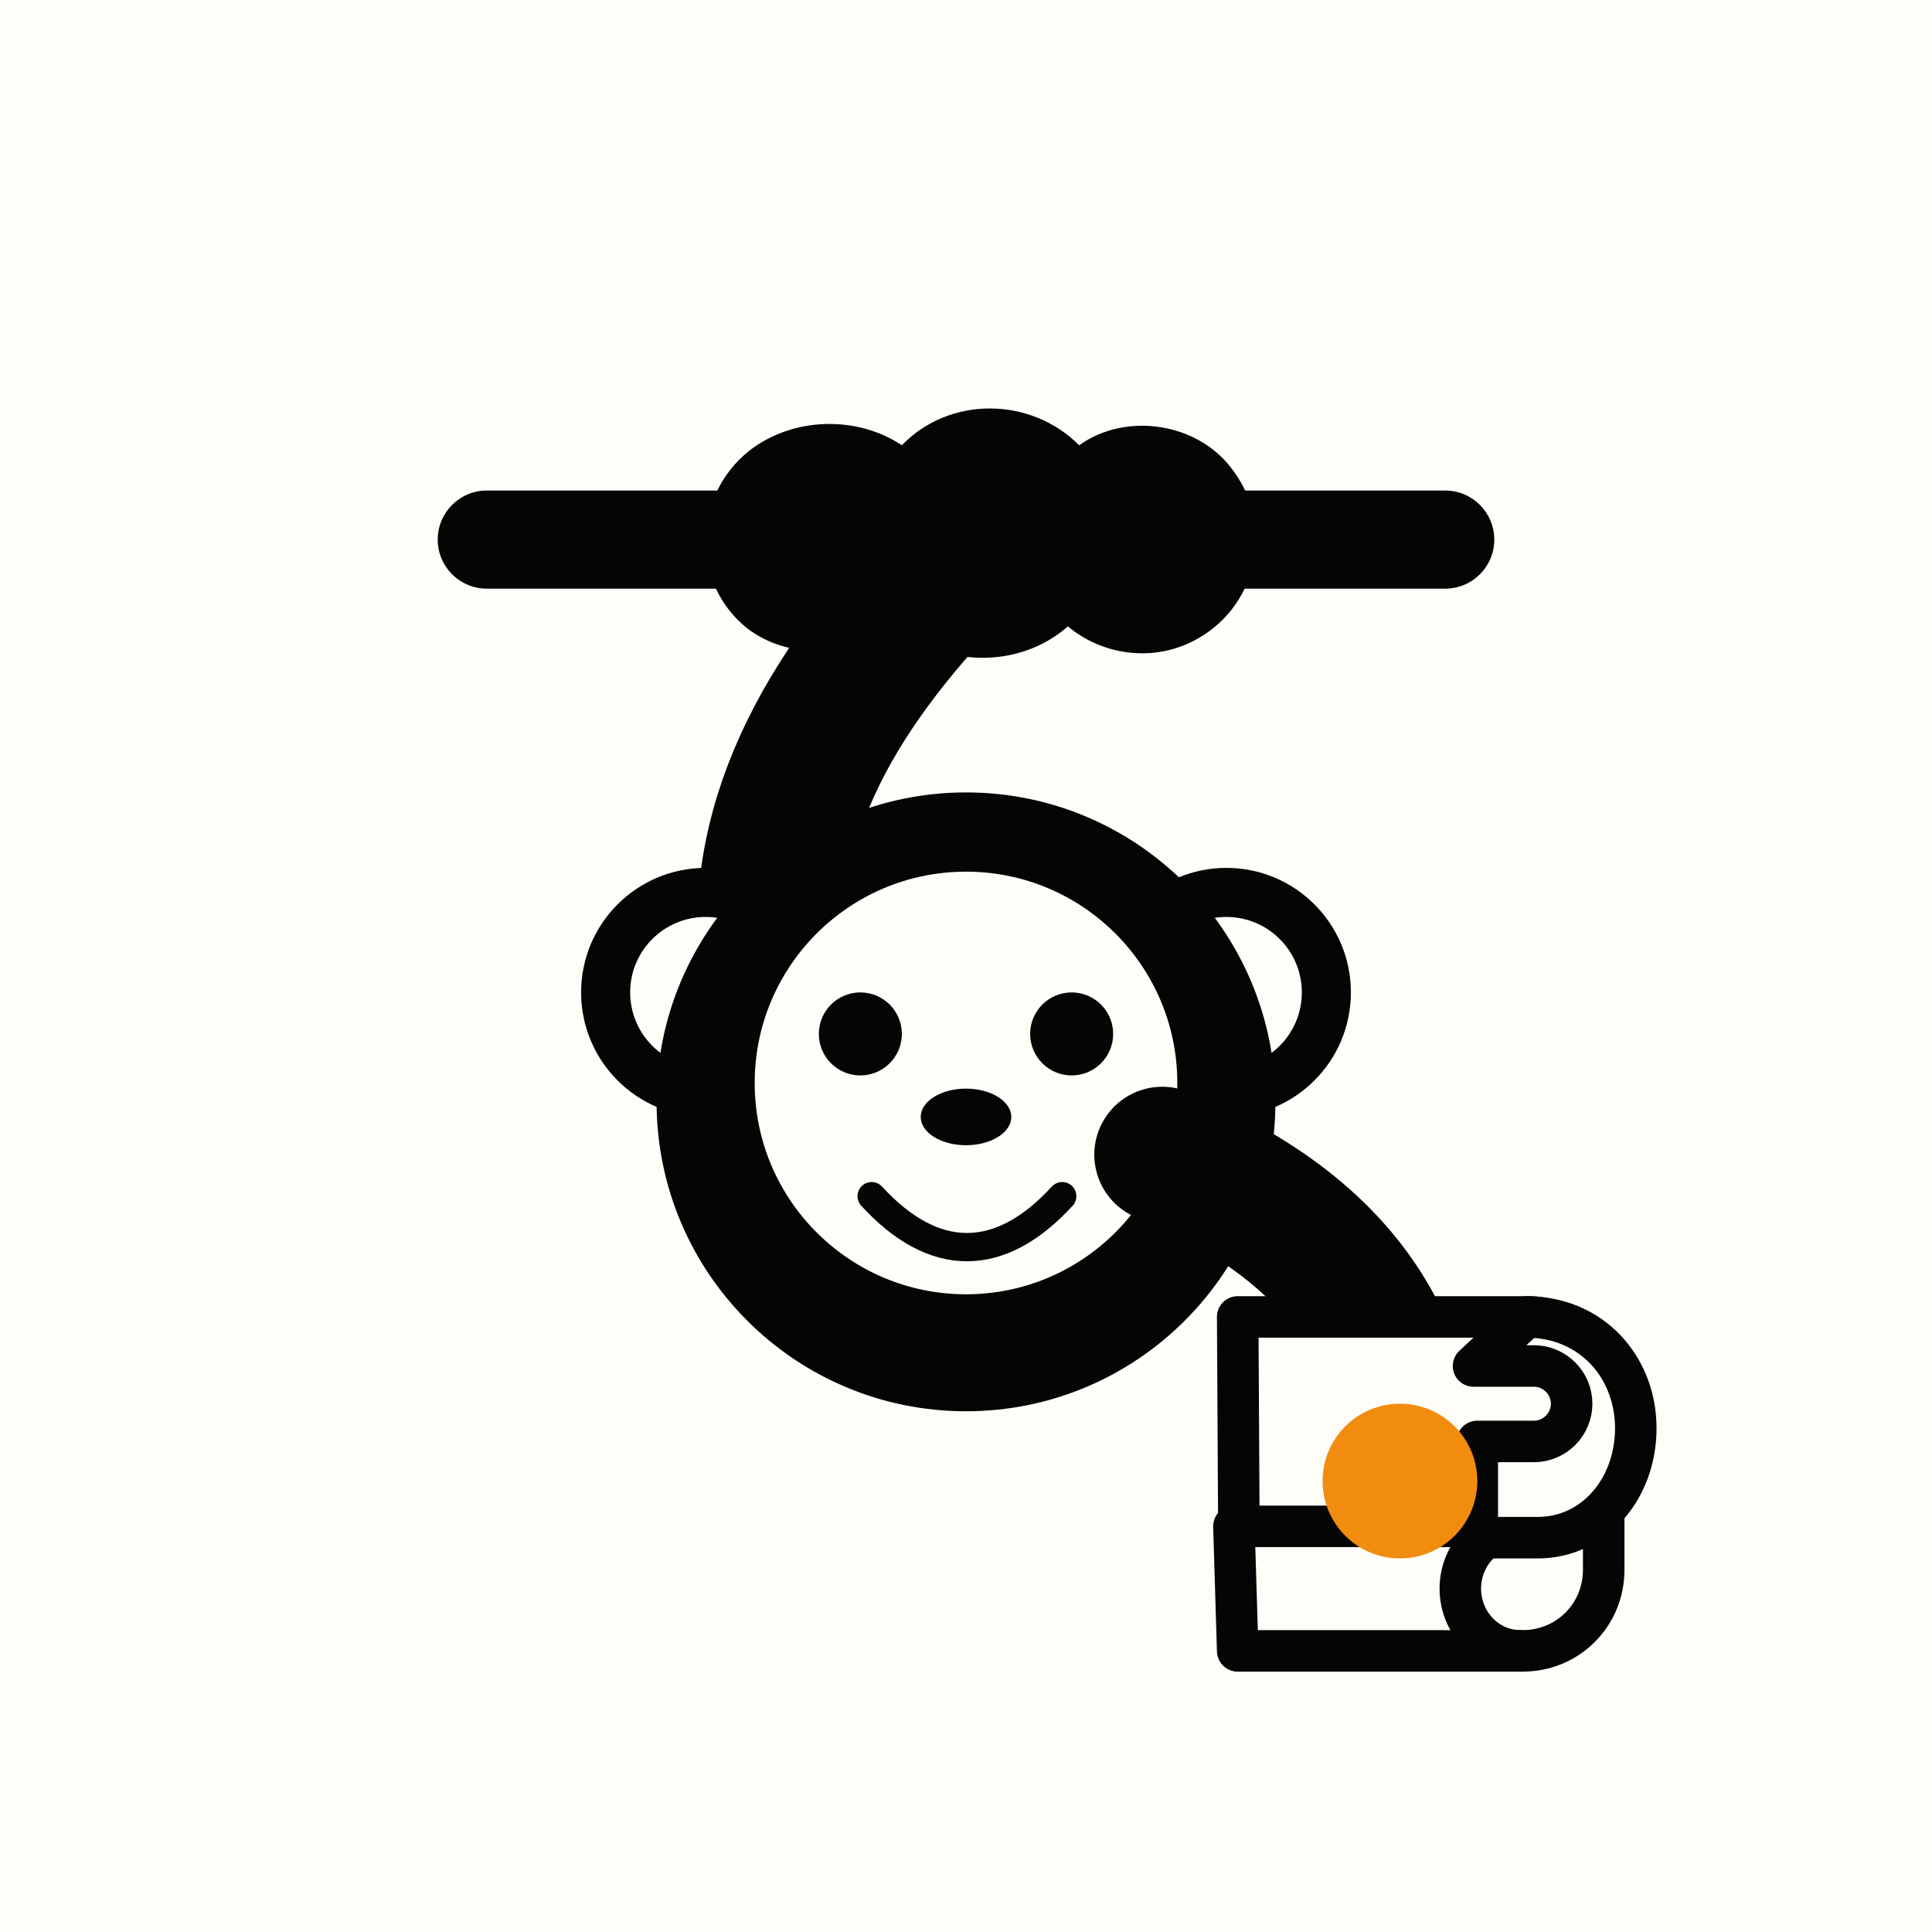
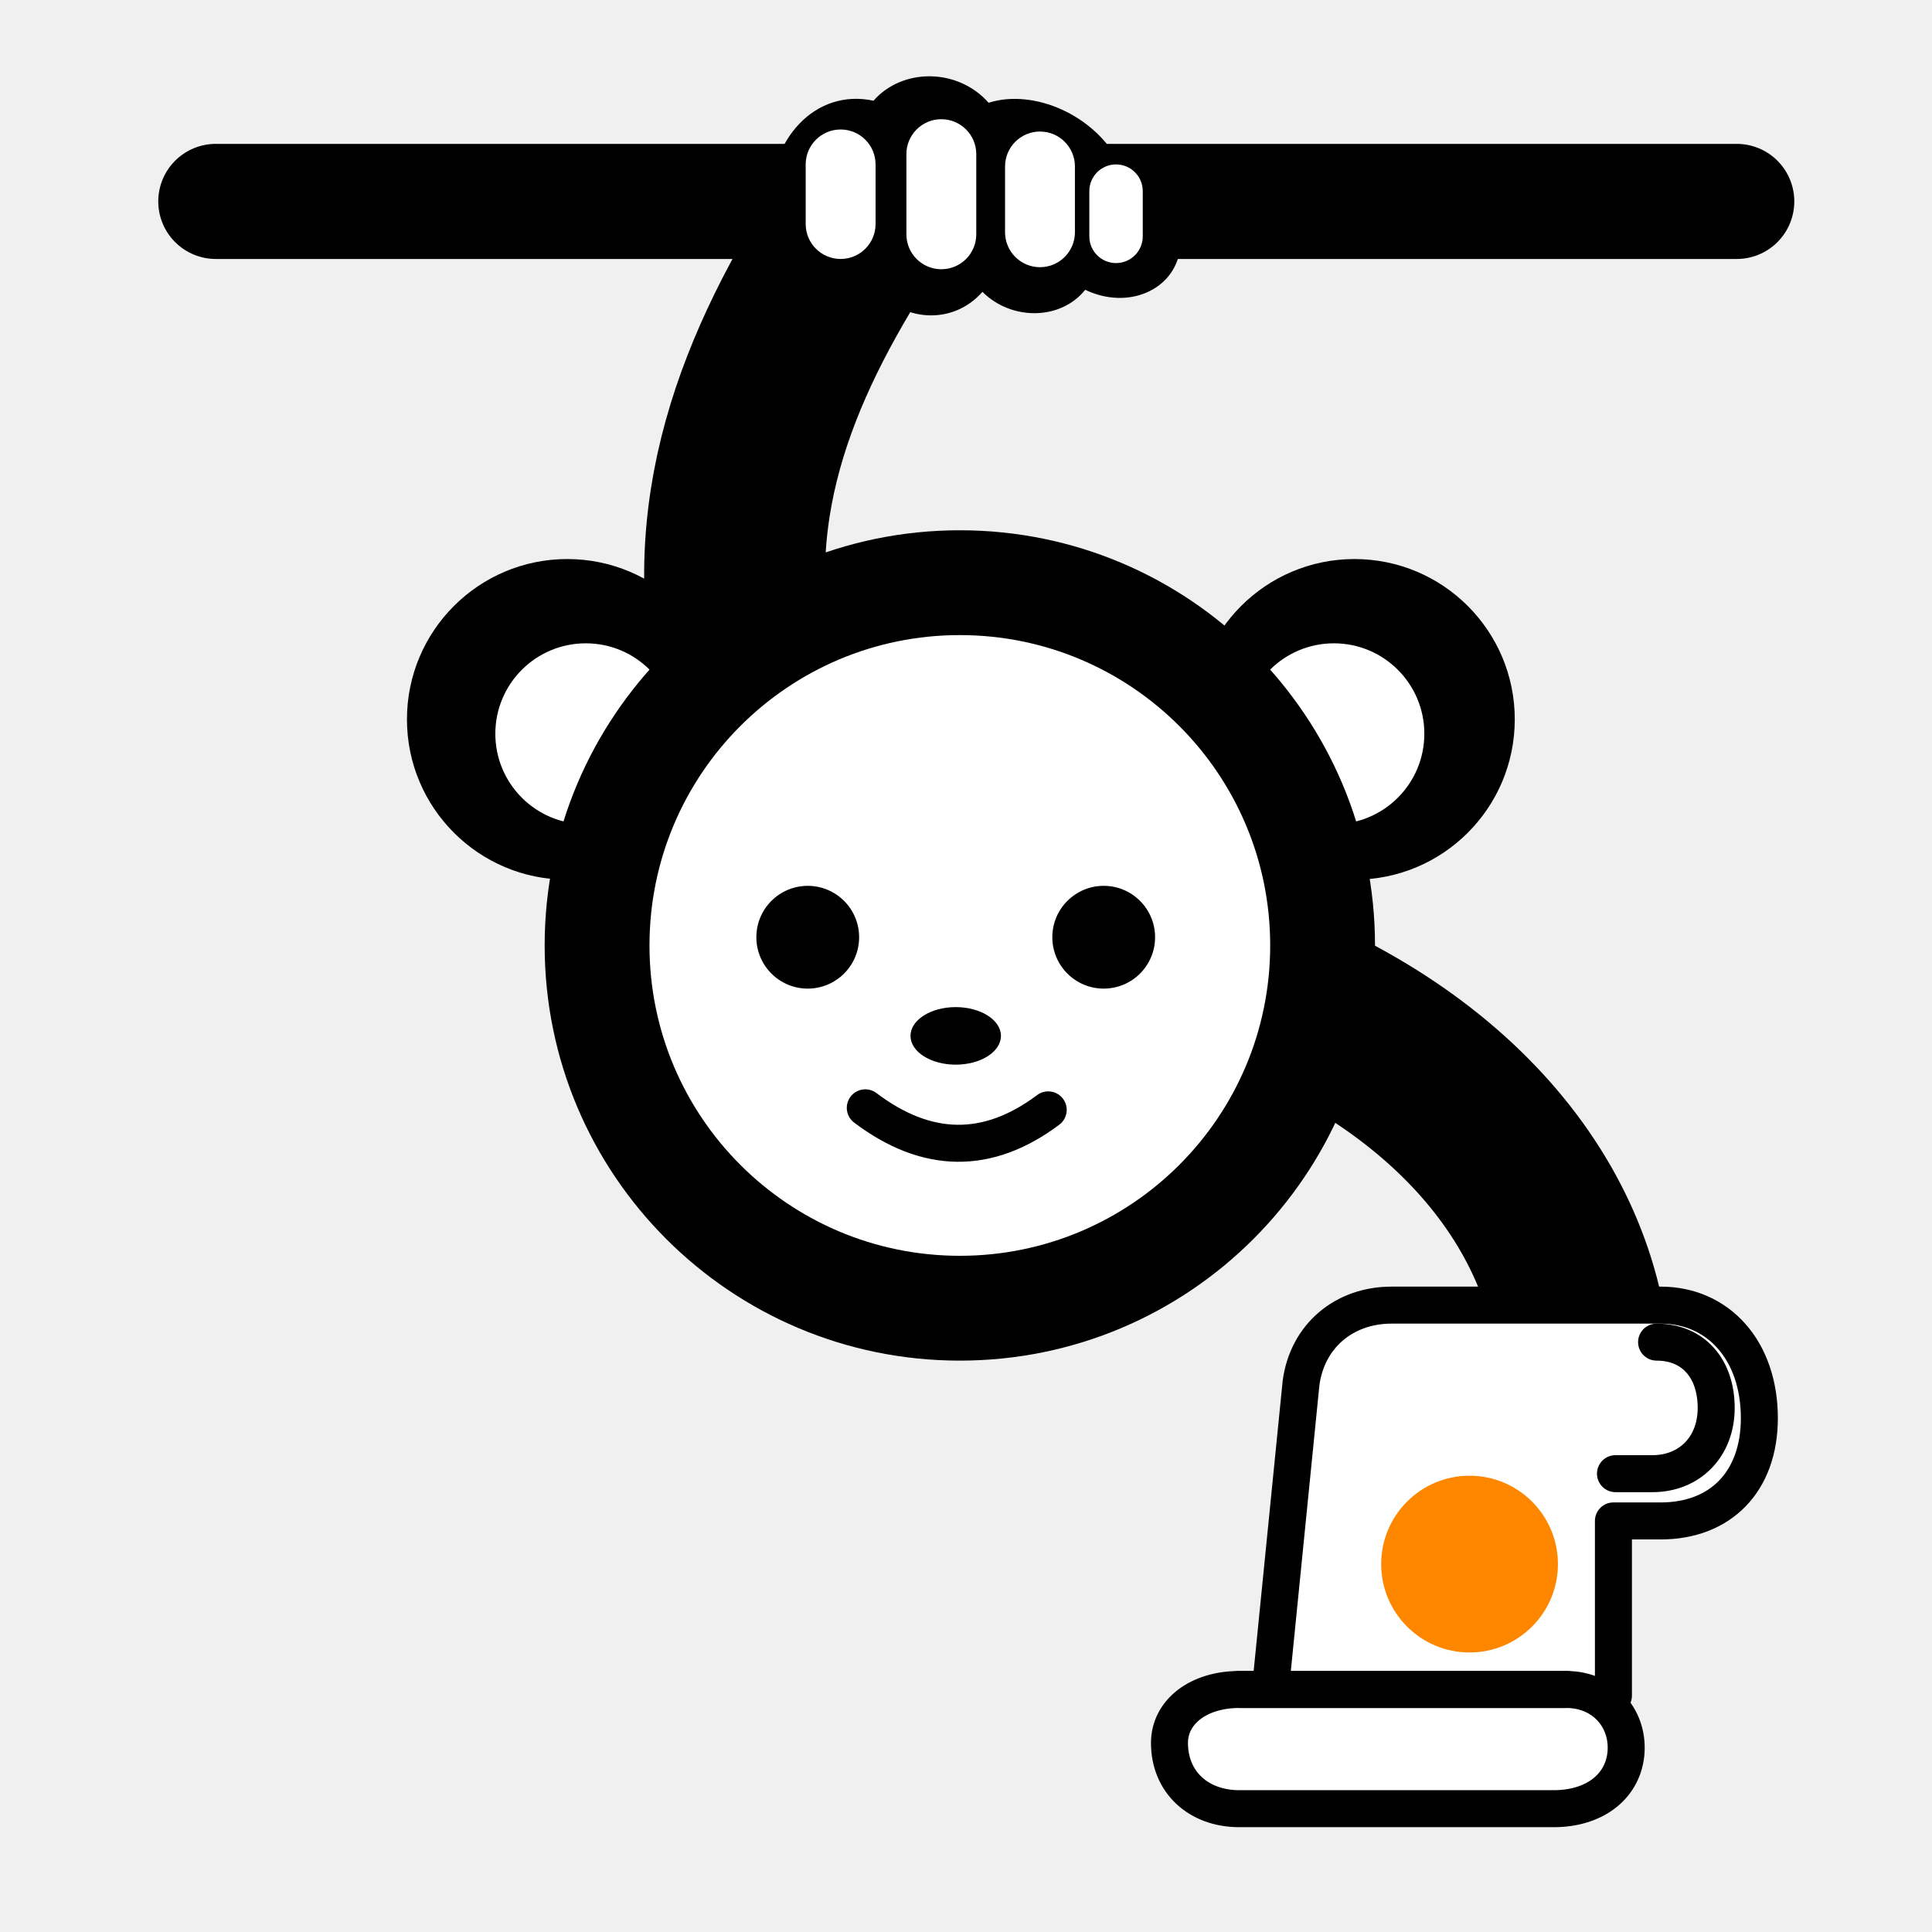
- <svg xmlns="http://www.w3.org/2000/svg" viewBox="0 0 1024 1024" role="img" aria-label="Mainline">
-   <rect width="1024" height="1024" fill="#fffdf7" />
-   <rect x="232" y="260" width="560" height="52" rx="26" fill="#050505" />
-   <path d="M506 298c-70 72-106 141-96 221" fill="none" stroke="#050505" stroke-width="78" stroke-linecap="round" />
-   <path d="M478 236c25-26 68-26 94 0 25-18 64-12 82 14 22 30 12 73-22 90-22 11-48 7-66-8-26 23-68 22-92-2-21 19-56 20-78 3-30-24-29-70 1-94 23-18 57-19 81-3z" fill="#050505" />
-   <g fill="#fffdf7" stroke="#050505" stroke-width="14" stroke-linecap="round">
-     <path d="M454 256v52" />
-     <path d="M500 246v64" />
-     <path d="M548 246v64" />
-     <path d="M596 258v52" />
+ <svg xmlns="http://www.w3.org/2000/svg" width="512" height="512" viewBox="230 260 940 940" role="img" aria-labelledby="title desc">
+   <line x1="335" y1="358" x2="1075" y2="358" stroke="#000" stroke-width="56" stroke-linecap="round" />
+   <path d="M655 358 C610 425 576 496 591 580" fill="none" stroke="#000" stroke-width="88" stroke-linecap="round" stroke-linejoin="round" />
+   <path d="M842 740 C949 782 1006 862 1001 947" fill="none" stroke="#000" stroke-width="84" stroke-linecap="round" stroke-linejoin="round" />
+   <circle cx="506" cy="610" r="78" fill="#000" />
+   <circle cx="515" cy="617" r="44" fill="#fff" />
+   <circle cx="889" cy="610" r="78" fill="#000" />
+   <circle cx="879" cy="617" r="44" fill="#fff" />
+   <circle cx="697" cy="720" r="202" fill="#000" />
+   <circle cx="697" cy="720" r="151" fill="#fff" />
+   <circle cx="623" cy="716" r="25" fill="#000" />
+   <circle cx="767" cy="716" r="25" fill="#000" />
+   <ellipse cx="695" cy="764" rx="22" ry="14" fill="#000" />
+   <path d="M651 799 Q696 833 740 800" fill="none" stroke="#000" stroke-width="18" stroke-linecap="round" stroke-linejoin="round" />
+   <g fill="#fff" stroke="#000" stroke-width="18" stroke-linecap="round" stroke-linejoin="round">
+     <path d="M848 1083 L863 933 C866 910 884 895 907 895 H1038 C1066 895 1086 917 1086 950 C1086 981 1067 1000 1038 1000 H1015 V1085" />
+     <path d="M1036 913 C1054 913 1065 926 1065 945 C1065 964 1052 977 1034 977 H1016" fill="none" />
+     <path d="M833 1082 H992 C1011 1082 1023 1097 1021 1114 C1019 1130 1005 1140 986 1140 H833 C813 1140 799 1127 799 1108 C799 1093 813 1082 833 1082Z" />
+     <line x1="833" y1="1082" x2="992" y2="1082" />
  </g>
-   <circle cx="374" cy="526" r="66" fill="#050505" />
-   <circle cx="374" cy="526" r="40" fill="#fffdf7" />
-   <circle cx="650" cy="526" r="66" fill="#050505" />
-   <circle cx="650" cy="526" r="40" fill="#fffdf7" />
-   <circle cx="512" cy="584" r="164" fill="#050505" />
-   <circle cx="512" cy="574" r="112" fill="#fffdf7" />
-   <circle cx="456" cy="548" r="22" fill="#050505" />
-   <circle cx="568" cy="548" r="22" fill="#050505" />
-   <ellipse cx="512" cy="592" rx="24" ry="15" fill="#050505" />
-   <path d="M462 634c33 36 68 36 101 0" fill="none" stroke="#050505" stroke-width="15" stroke-linecap="round" />
-   <path d="M616 612c93 38 137 101 132 188" fill="none" stroke="#050505" stroke-width="72" stroke-linecap="round" />
-   <g fill="#fffdf7" stroke="#050505" stroke-width="22" stroke-linejoin="round">
-     <path d="M656 698h154c22 0 40 18 40 40v94c0 24-19 43-43 43H657z" />
-     <path d="M656 875h150c-18 0-32-15-32-33s14-33 32-33H654z" />
-     <path d="M809 698c35 0 58 27 58 59s-22 58-52 58h-32v-51h30c11 0 20-9 20-20s-9-20-20-20h-32z" />
-   </g>
-   <circle cx="742" cy="785" r="41" fill="#f28c0f" />
+   <circle cx="945" cy="1021" r="43" fill="#ff8700" />
+   <path d="M604 362 C604 327 627 303 655 309 C669 293 696 293 711 310 C733 303 763 316 775 340 C795 343 807 361 804 382 C801 401 779 411 758 401 C746 416 722 416 708 402 C693 419 668 416 656 400 C631 408 608 391 604 362Z" fill="#000" />
+   <rect x="622" y="323" width="34" height="63" rx="17" fill="#fff" />
+   <rect x="671" y="318" width="34" height="73" rx="17" fill="#fff" />
+   <rect x="719" y="324" width="34" height="66" rx="17" fill="#fff" />
+   <rect x="760" y="340" width="26" height="48" rx="13" fill="#fff" />
</svg>
